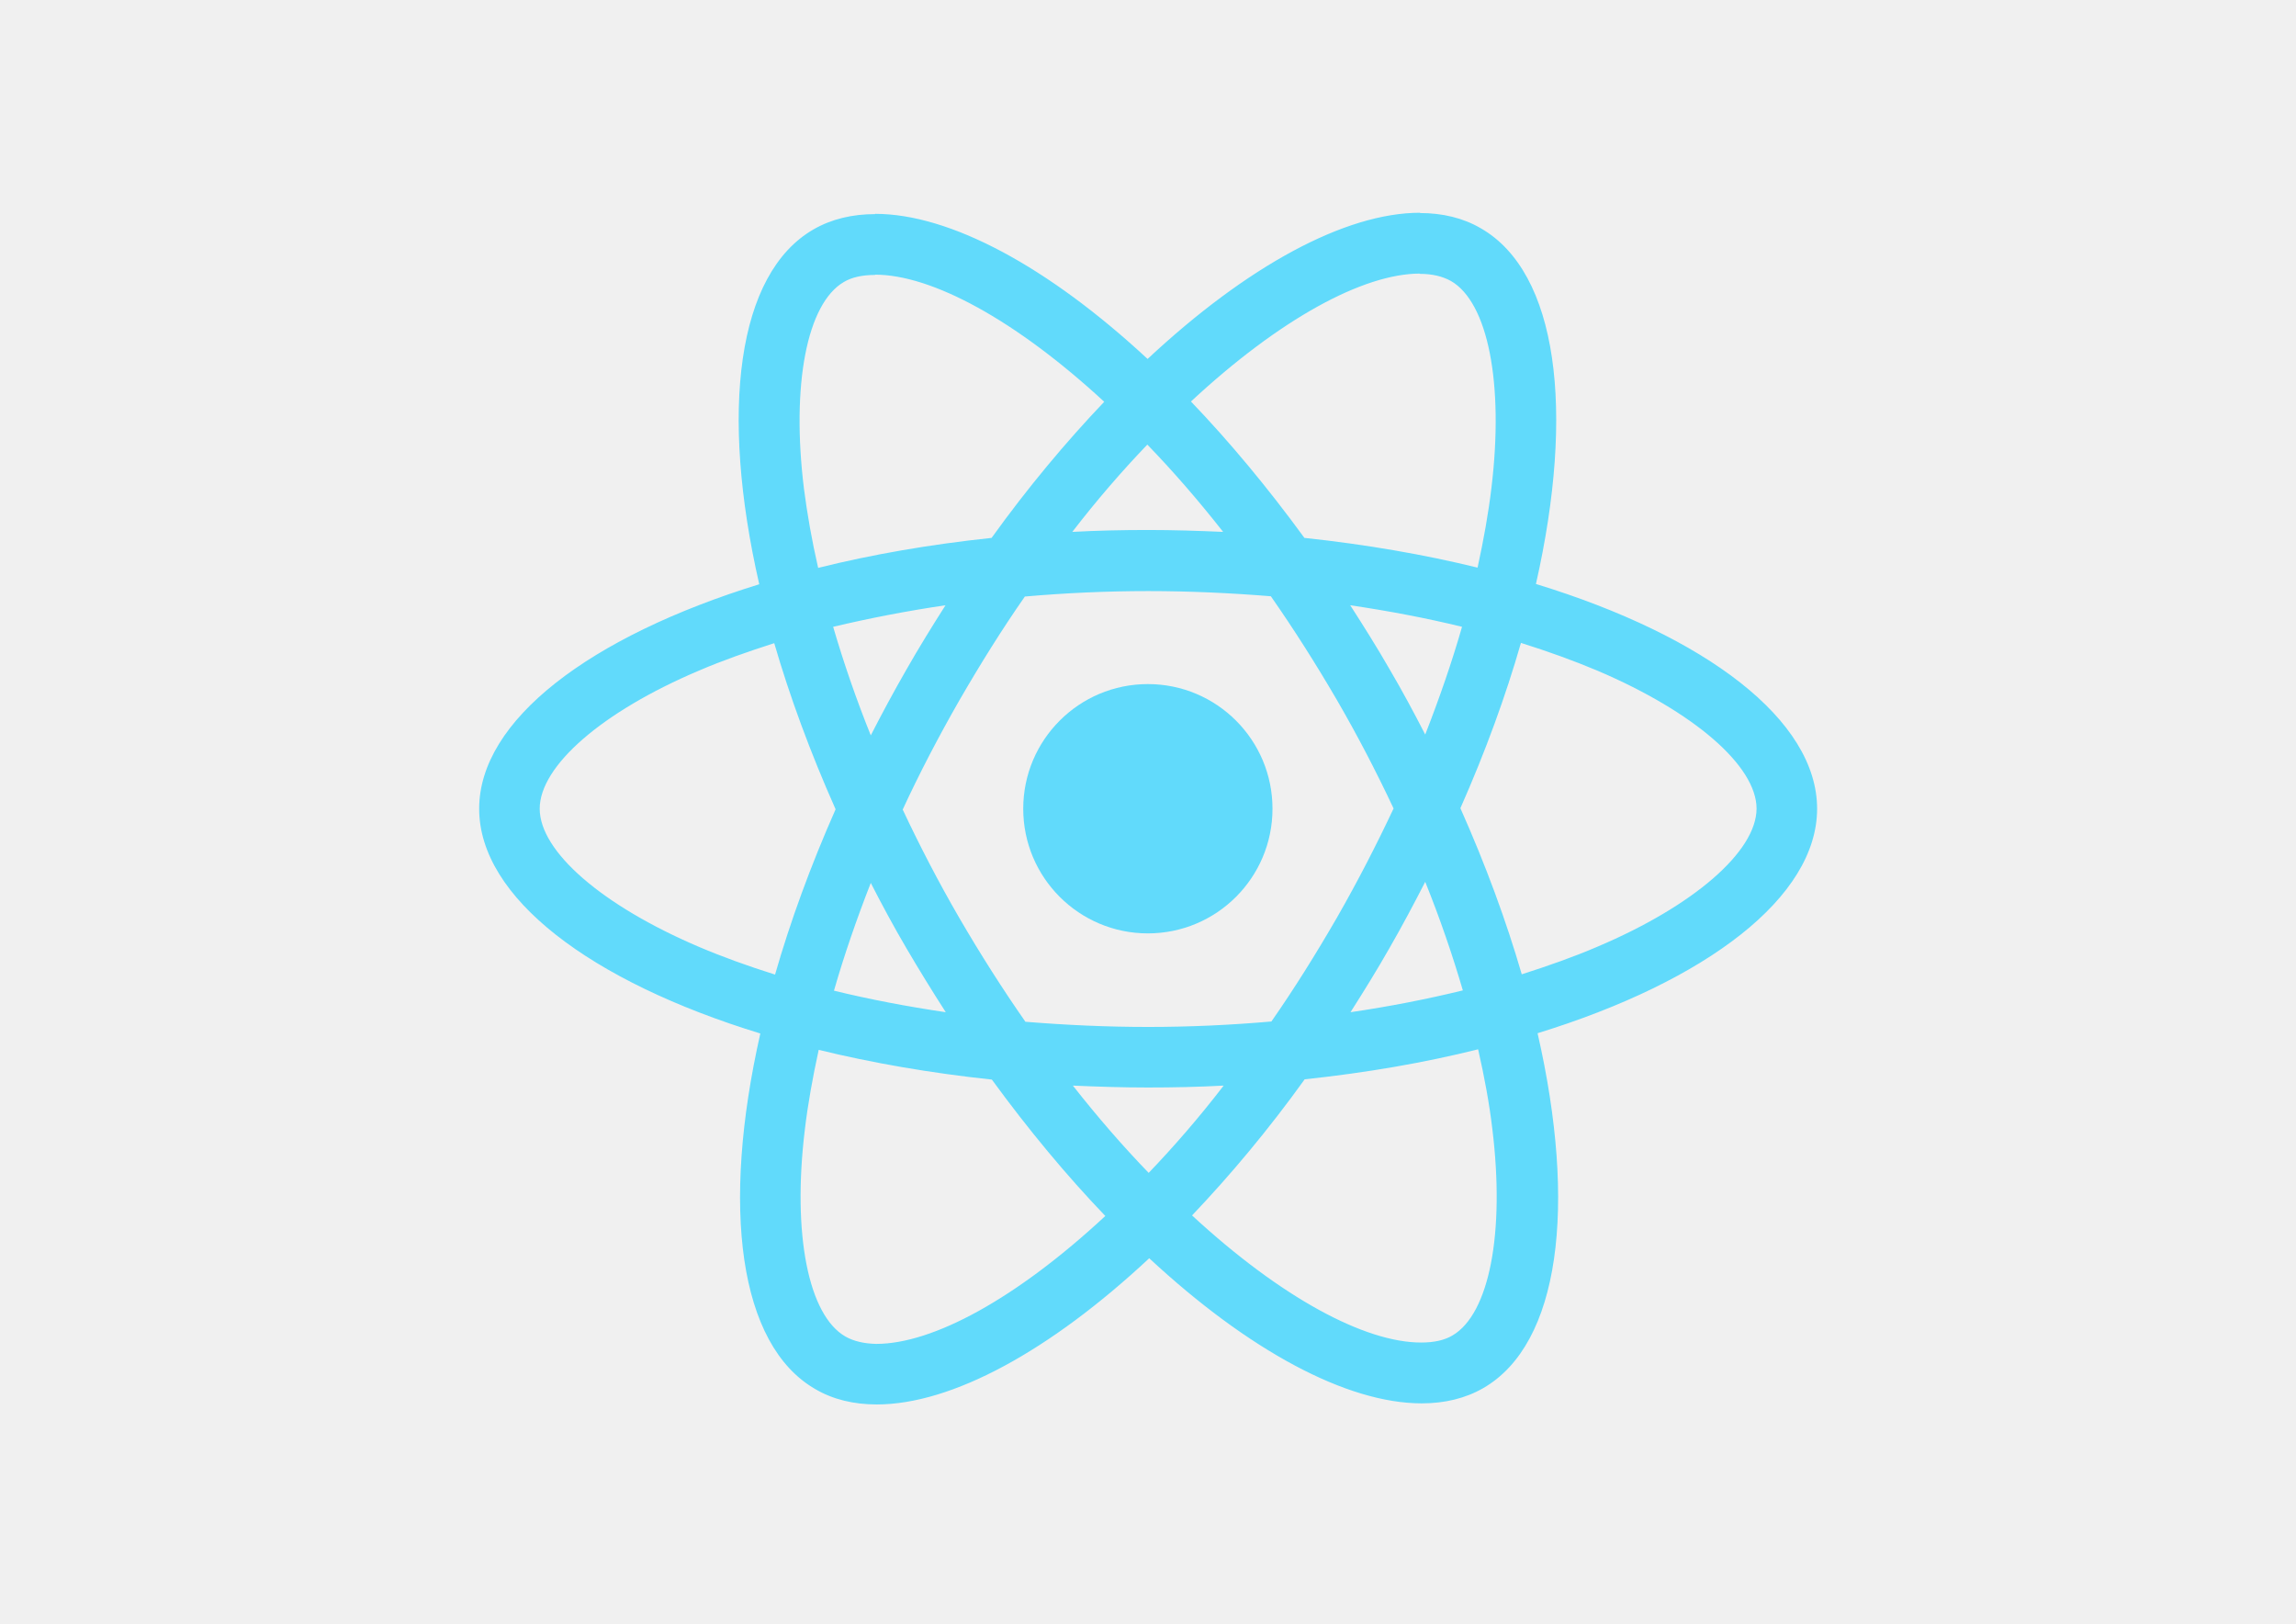
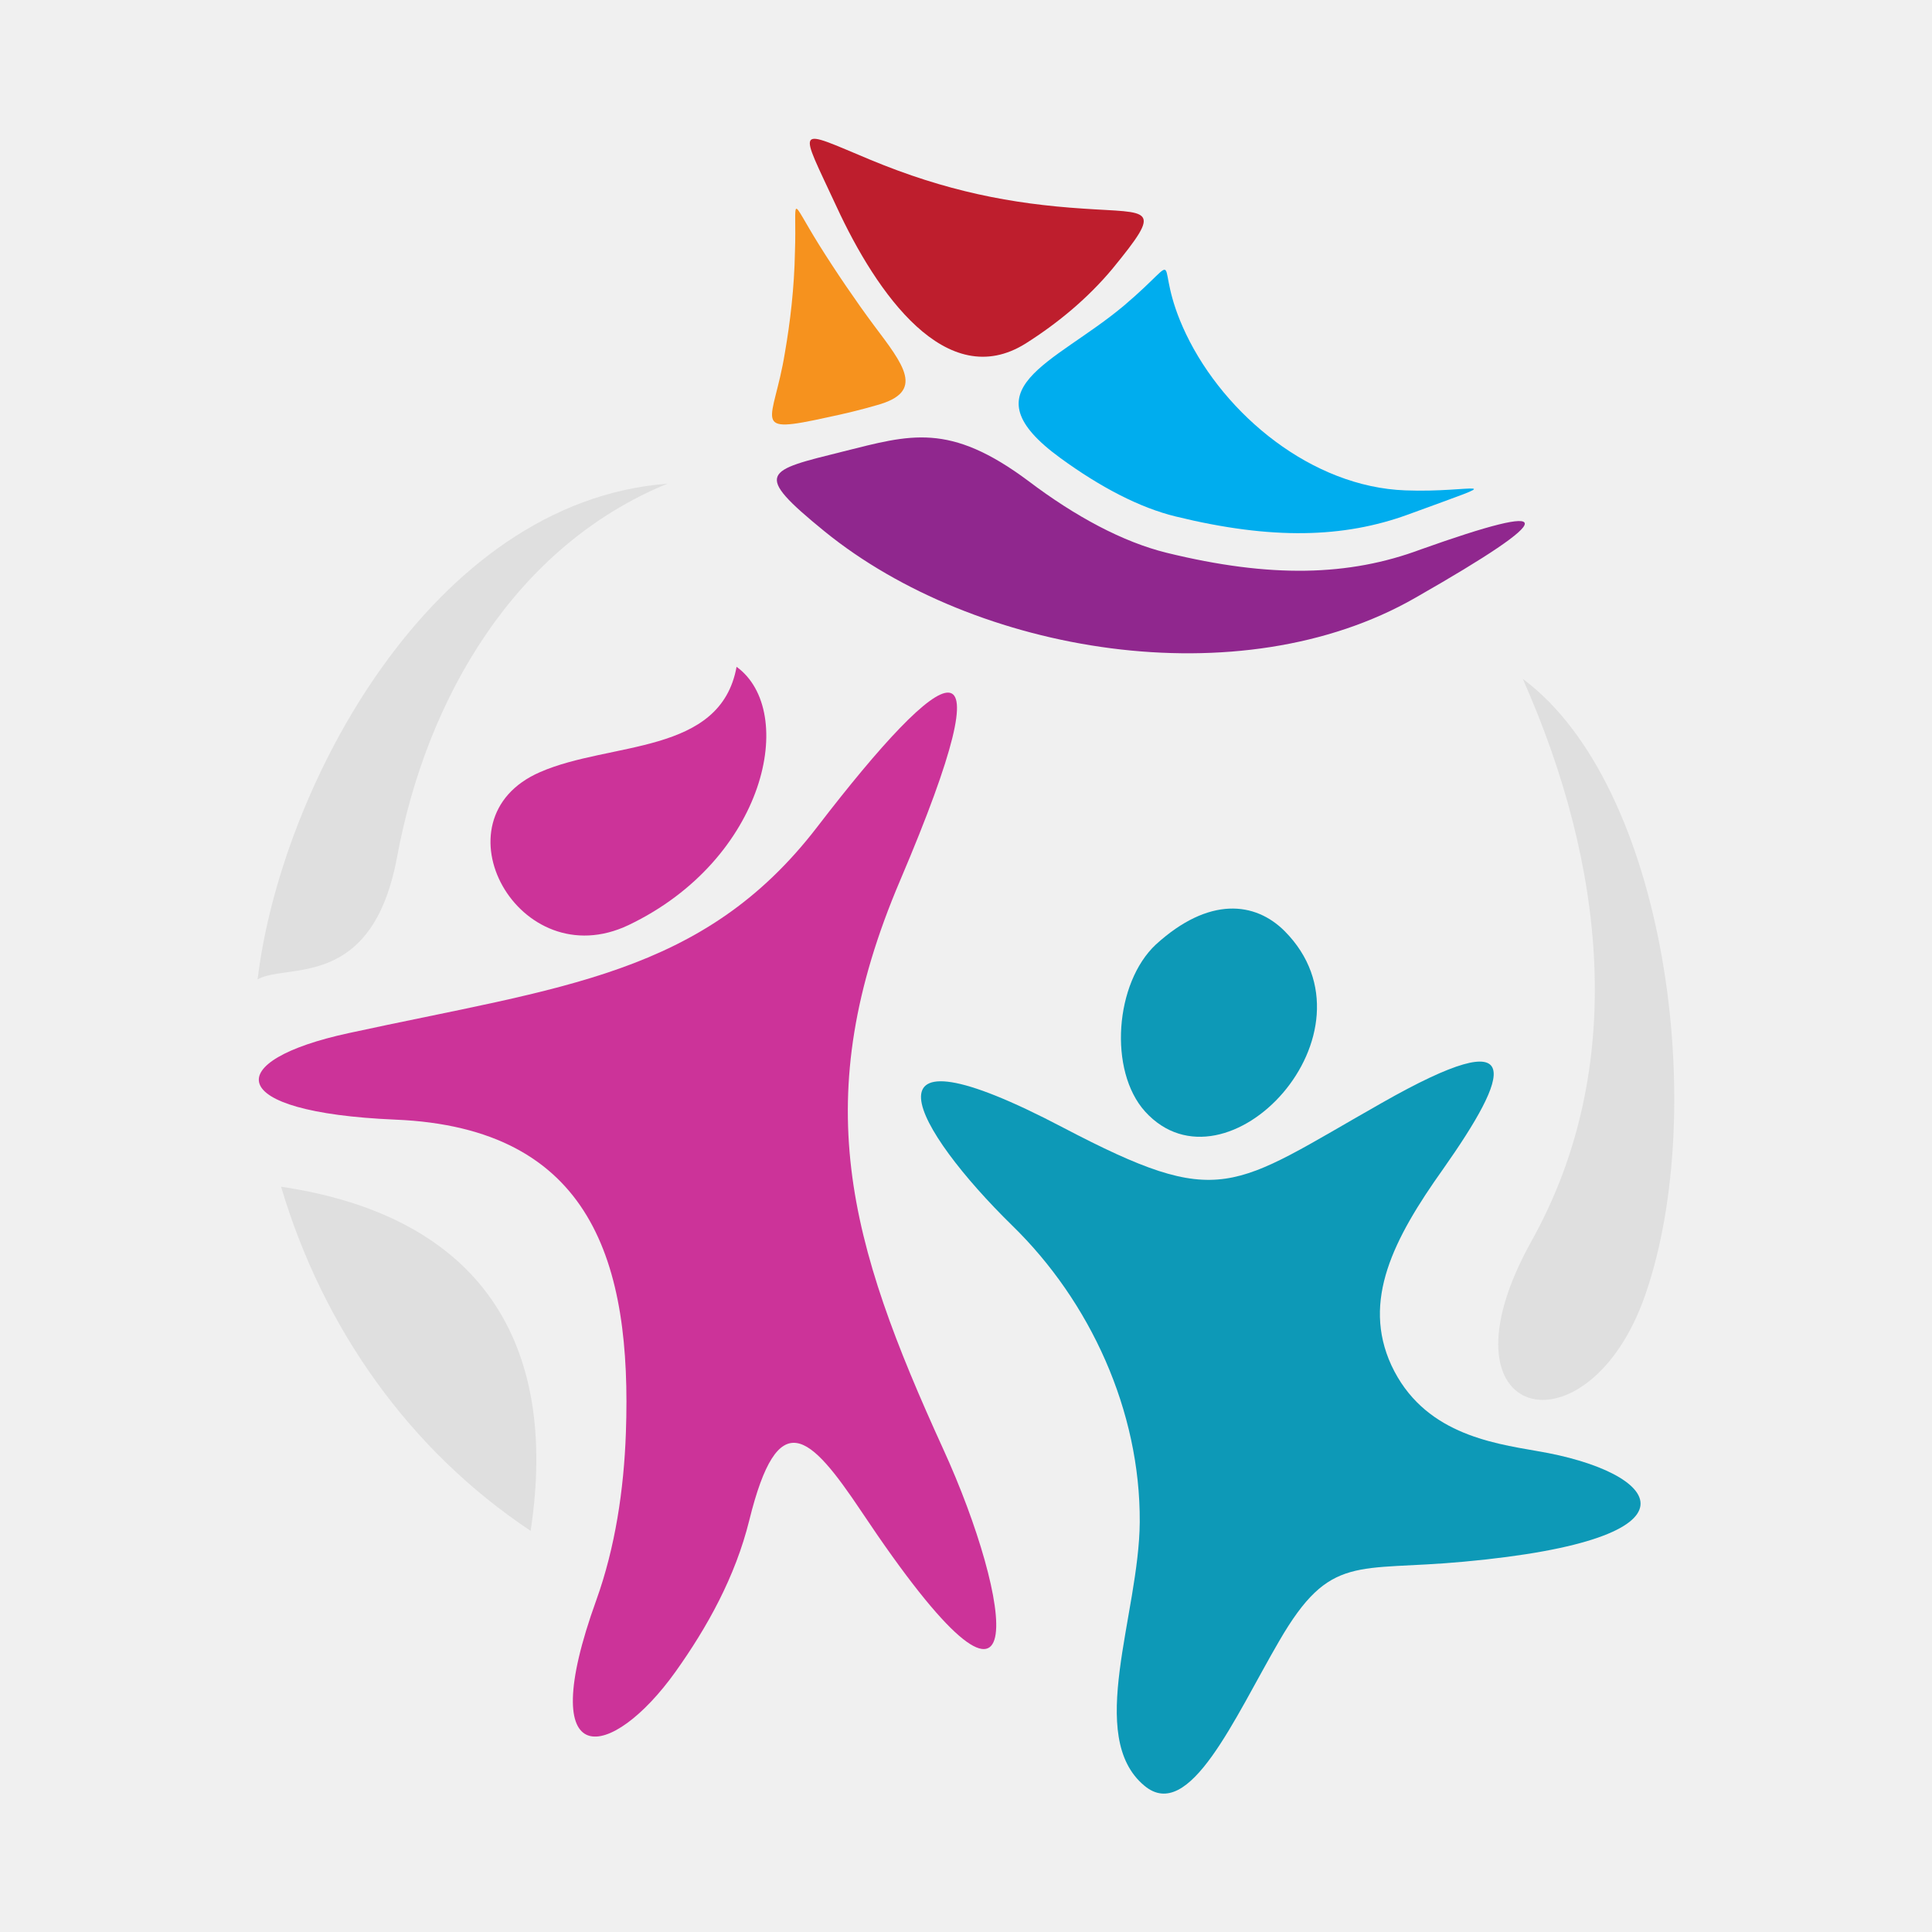
- <svg xmlns="http://www.w3.org/2000/svg" viewBox="0 0 841.9 595.3">
-   <g fill="#61DAFB">
-     <path d="M666.3 296.5c0-32.5-40.7-63.3-103.1-82.4 14.4-63.6 8-114.2-20.2-130.4-6.5-3.8-14.1-5.6-22.4-5.6v22.3c4.6 0 8.3.9 11.4 2.6 13.6 7.8 19.5 37.5 14.9 75.7-1.1 9.4-2.9 19.3-5.1 29.4-19.6-4.8-41-8.5-63.5-10.9-13.5-18.5-27.5-35.3-41.6-50 32.6-30.3 63.2-46.9 84-46.9V78c-27.5 0-63.5 19.6-99.9 53.6-36.4-33.8-72.4-53.2-99.9-53.2v22.3c20.7 0 51.4 16.5 84 46.6-14 14.7-28 31.4-41.3 49.9-22.6 2.4-44 6.1-63.6 11-2.3-10-4-19.7-5.2-29-4.7-38.2 1.1-67.9 14.6-75.8 3-1.8 6.9-2.6 11.5-2.6V78.5c-8.4 0-16 1.8-22.6 5.6-28.1 16.2-34.4 66.7-19.9 130.1-62.2 19.2-102.7 49.9-102.7 82.3 0 32.5 40.7 63.3 103.1 82.4-14.4 63.6-8 114.2 20.2 130.4 6.5 3.8 14.1 5.6 22.5 5.6 27.5 0 63.5-19.6 99.9-53.6 36.4 33.8 72.4 53.2 99.9 53.2 8.4 0 16-1.8 22.6-5.6 28.1-16.2 34.4-66.7 19.9-130.1 62-19.1 102.5-49.9 102.5-82.3zm-130.2-66.7c-3.7 12.9-8.3 26.2-13.5 39.5-4.1-8-8.4-16-13.1-24-4.6-8-9.5-15.8-14.4-23.4 14.2 2.1 27.9 4.7 41 7.9zm-45.8 106.5c-7.8 13.5-15.8 26.3-24.1 38.2-14.9 1.3-30 2-45.2 2-15.1 0-30.2-.7-45-1.9-8.3-11.9-16.4-24.6-24.2-38-7.6-13.1-14.5-26.4-20.8-39.8 6.2-13.4 13.2-26.8 20.7-39.9 7.8-13.5 15.8-26.3 24.1-38.2 14.9-1.3 30-2 45.2-2 15.1 0 30.2.7 45 1.9 8.3 11.9 16.4 24.6 24.2 38 7.6 13.1 14.5 26.4 20.8 39.8-6.3 13.4-13.2 26.8-20.7 39.9zm32.3-13c5.4 13.4 10 26.8 13.8 39.8-13.1 3.2-26.9 5.9-41.2 8 4.9-7.7 9.8-15.6 14.4-23.7 4.6-8 8.9-16.1 13-24.1zM421.2 430c-9.3-9.6-18.6-20.3-27.8-32 9 .4 18.2.7 27.5.7 9.4 0 18.7-.2 27.8-.7-9 11.7-18.3 22.4-27.5 32zm-74.4-58.9c-14.2-2.1-27.9-4.7-41-7.9 3.7-12.9 8.3-26.2 13.5-39.5 4.1 8 8.4 16 13.1 24 4.7 8 9.5 15.8 14.4 23.4zM420.7 163c9.3 9.6 18.6 20.3 27.8 32-9-.4-18.2-.7-27.5-.7-9.4 0-18.7.2-27.8.7 9-11.7 18.3-22.4 27.5-32zm-74 58.9c-4.9 7.7-9.8 15.6-14.4 23.7-4.6 8-8.9 16-13 24-5.4-13.4-10-26.8-13.8-39.8 13.1-3.1 26.9-5.8 41.2-7.9zm-90.5 125.2c-35.4-15.1-58.3-34.9-58.3-50.6 0-15.7 22.9-35.6 58.3-50.6 8.6-3.7 18-7 27.7-10.1 5.7 19.6 13.2 40 22.5 60.9-9.2 20.8-16.6 41.1-22.2 60.6-9.9-3.1-19.3-6.5-28-10.2zM310 490c-13.6-7.8-19.5-37.5-14.9-75.7 1.1-9.4 2.9-19.3 5.1-29.4 19.6 4.8 41 8.5 63.5 10.9 13.5 18.5 27.5 35.3 41.6 50-32.6 30.3-63.2 46.9-84 46.9-4.5-.1-8.3-1-11.3-2.7zm237.2-76.2c4.7 38.2-1.1 67.9-14.6 75.8-3 1.8-6.9 2.6-11.5 2.6-20.7 0-51.4-16.5-84-46.6 14-14.7 28-31.4 41.3-49.9 22.6-2.4 44-6.1 63.6-11 2.3 10.1 4.1 19.8 5.2 29.1zm38.5-66.7c-8.6 3.7-18 7-27.7 10.1-5.7-19.6-13.2-40-22.5-60.9 9.2-20.8 16.6-41.1 22.2-60.6 9.9 3.1 19.3 6.5 28.1 10.2 35.4 15.1 58.3 34.9 58.3 50.6-.1 15.7-23 35.6-58.4 50.6zM320.8 78.4z" />
-     <circle cx="420.9" cy="296.5" r="45.7" />
-     <path d="M520.5 78.1z" />
+ <svg xmlns="http://www.w3.org/2000/svg" version="1.1" id="kf-logo" x="0px" y="0px" viewBox="0 0 288 288" style="enable-background:new 0 0 288 288;" xml:space="preserve">
+   <style type="text/css">
+   .Arco_x0020_verde{fill:url(#SVGID_1_);stroke:#FFFFFF;stroke-width:0.25;stroke-miterlimit:1;}
+   .st0{fill:#DFDFDF;}
+   .st1{fill-rule:evenodd;clip-rule:evenodd;fill:#0D99B7;}
+   .st2{fill-rule:evenodd;clip-rule:evenodd;fill:#CC3399;}
+   .st3{fill-rule:evenodd;clip-rule:evenodd;fill:#90278E;}
+   .st4{fill-rule:evenodd;clip-rule:evenodd;fill:#00ADEE;}
+   .st5{fill-rule:evenodd;clip-rule:evenodd;fill:#BE1E2D;}
+   .st6{fill-rule:evenodd;clip-rule:evenodd;fill:#F6921E;}
+ </style>
+   <linearGradient id="SVGID_1_" gradientUnits="userSpaceOnUse" x1="-281.195" y1="569.195" x2="-280.488" y2="568.488">
+     <stop offset="0" style="stop-color:#1EAB4B" />
+     <stop offset="0.983" style="stop-color:#19361A" />
+   </linearGradient>
+   <g>
+     <g>
+       <path class="st0" d="M228.3,185c14.4-25.8,11-56.1-1.3-83.8c21.4,15.9,27.8,64.2,18.3,91.7C236.9,217.4,213.1,212.3,228.3,185z" />
+       <path class="st0" d="M79.1,228.2c-18.2-12.1-31-30.4-37.2-51.3C71.5,181.3,83.4,200,79.1,228.2z" />
+       <path class="st0" d="M99.5,72.1c-22.7,9.3-35.9,31.9-40.3,55.6c-3.7,20.1-16.5,15.8-20.8,18.3C41.8,117.6,64.2,74.8,99.5,72.1z" />
+       <path class="st1" d="M169.9,226.9c-0.1,13.8-8.1,32,0.7,39.3c6.7,5.6,13.4-10.1,20.1-21.6c7.6-13.1,11.5-10.3,27.5-11.8       c37.1-3.4,29.5-13.4,10.9-16.5c-6.9-1.2-17-2.7-21.7-12.8c-4.4-9.6,0.3-18.8,7.7-29.2c10-14.2,12.9-22.4-9.1-9.9       c-22.6,12.8-23.8,16.1-47.5,3.7c-31.8-16.7-22.2,0.3-7.6,14.6C162.5,194,170,210.3,169.9,226.9z" />
+       <path class="st2" d="M80.5,115.1c10.5-4.6,26.9-2.5,29.3-15.7c9.1,6.6,4.4,28.7-16.1,38.5C77.3,145.7,64.4,122.1,80.5,115.1z" />
+       <path class="st2" d="M140.6,216c-14.1-30.9-20.3-52.2-6.4-84.8c16.6-39,6.8-32.9-12.4-7.9c-17,22.1-38.1,23.8-69.8,30.7       c-19,4.1-18.8,11.8,6.9,12.9c29.4,1.2,35.3,21.4,34.4,46.7c-0.3,8.5-1.6,17.1-4.4,24.9c-9.5,26.3,2.3,24,11.8,10.7       c4.7-6.6,8.9-14.1,11-22.6c4.3-17.4,9-12.8,16.7-1.3C155,265.2,150.9,238.5,140.6,216z" />
+       <path class="st1" d="M170.7,165.7c-5.5-6.1-4.5-19.2,1.6-24.9c7.9-7.2,14.8-6.4,19.2-2C206.5,153.9,182.8,179,170.7,165.7z" />
+     </g>
+     <g>
+       <path class="st3" d="M211,89.1c-26.1,15-65.6,8.4-88.1-9.9c-10.8-8.8-8.8-9,2.8-11.9c10-2.5,15.8-4.4,27.6,4.4       c7,5.3,14.1,9.1,20.6,10.7c15.5,3.8,27.2,3.5,37.9-0.5C232.3,74.6,232.9,76.6,211,89.1z" />
+       <path class="st4" d="M176.8,49.8c5.8,12.1,18.8,22.8,32.7,23.3c10.2,0.4,16.5-2.3,0.4,3.6c-9.6,3.5-20.3,3.8-34.6,0.3       c-5.4-1.3-11.3-4.4-17.2-8.7c-14.3-10.4-1-14,9.4-22.7C177.3,37.3,171.4,38.5,176.8,49.8z" />
+       <path class="st5" d="M129.7,23.8c11.3,4.7,21,6.6,31.8,7.3c10,0.7,12-0.4,4.3,9c-3.6,4.3-8,8-12.9,11.1       c-11.8,7.4-22.2-7.4-28.2-20.4C119,18.5,118.4,19.1,129.7,23.8z" />
+       <path class="st6" d="M117,52.6c0.8-4.6,1.4-9.7,1.5-15c0.3-8.4-1-8.5,3.6-1.1c2.5,4,5.5,8.4,8.1,11.9c4.5,6,7.8,10,0.5,12       c-2.4,0.7-4.9,1.3-7.3,1.8C111.6,64.8,115.3,63.1,117,52.6z" />
+     </g>
  </g>
</svg>
